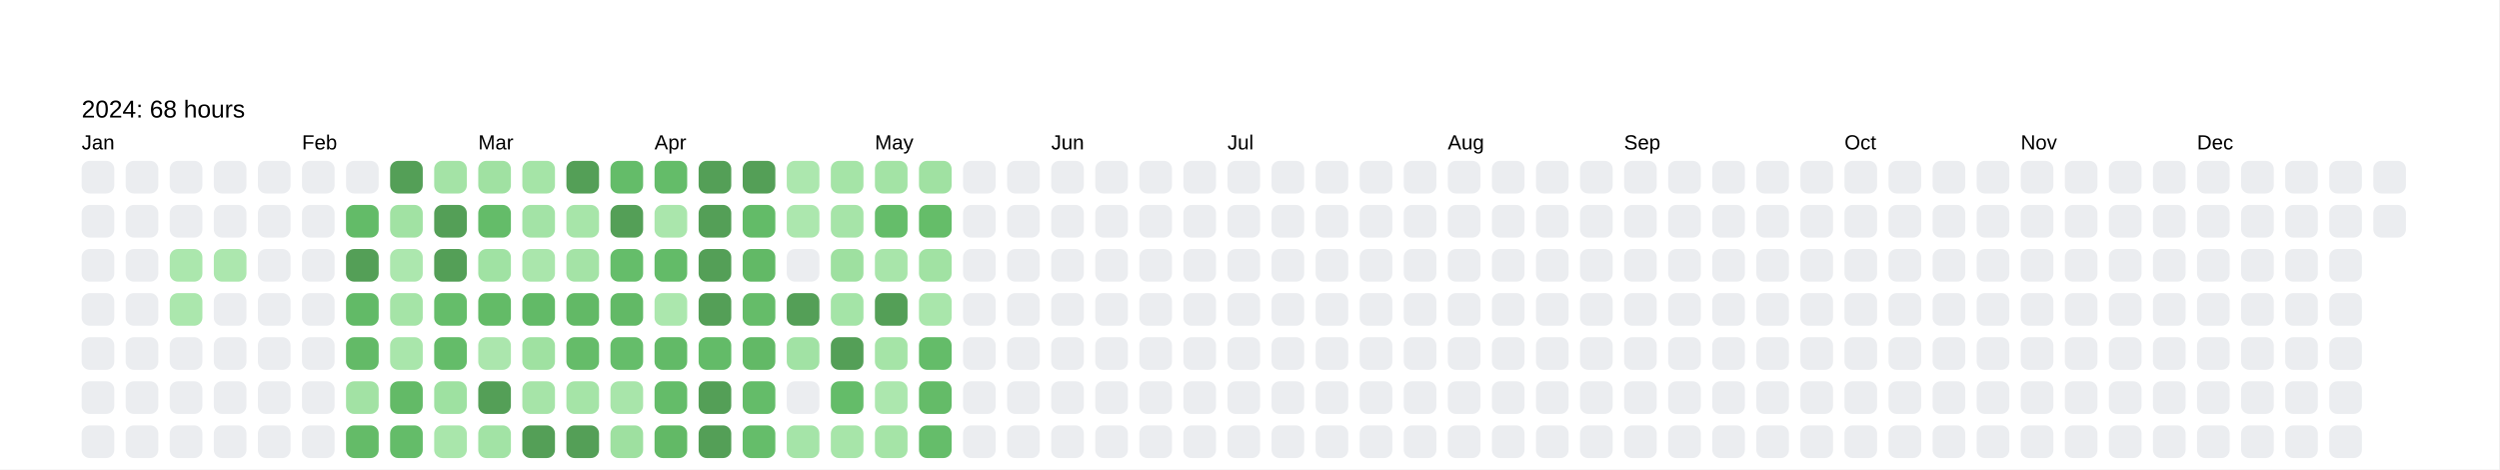
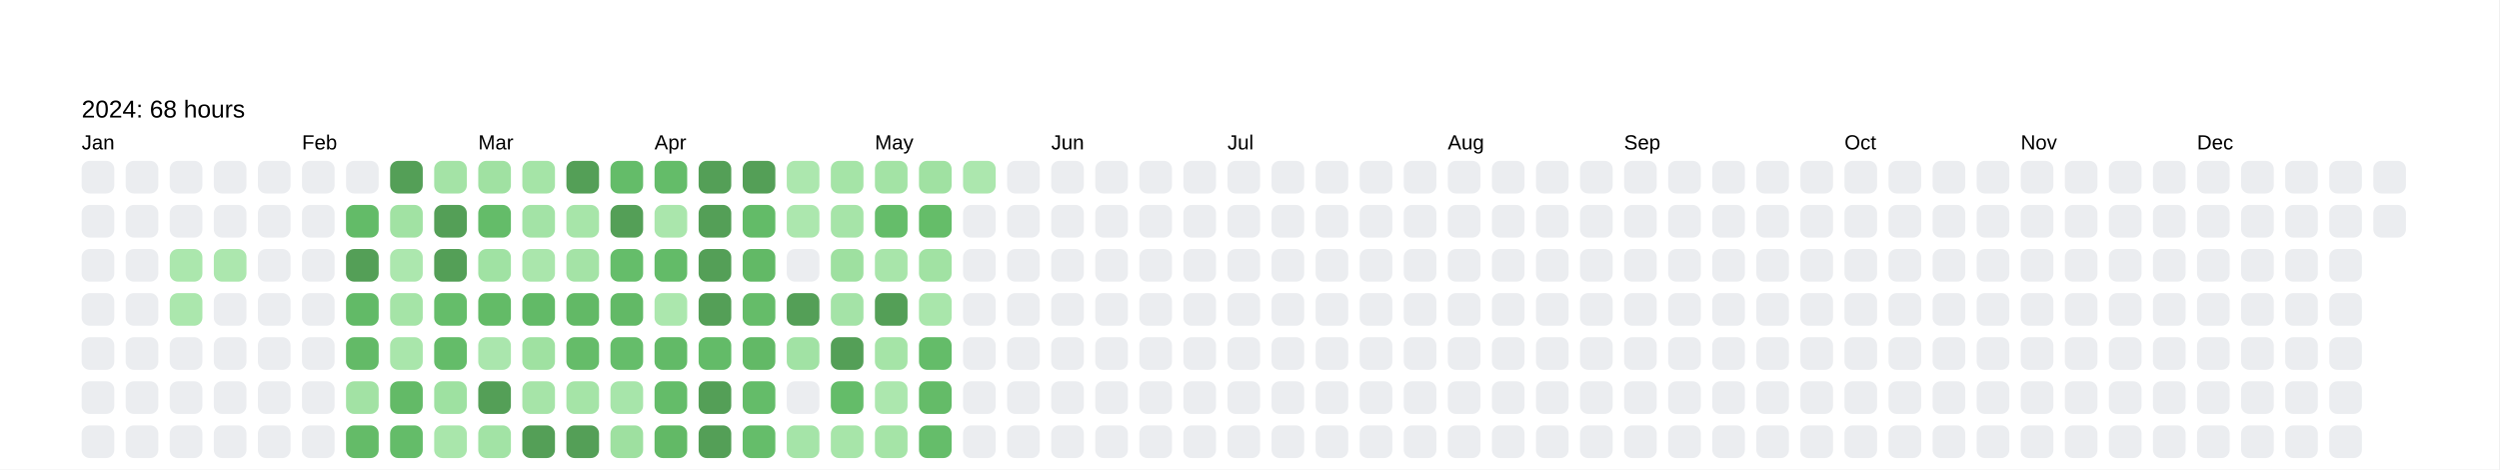
<svg xmlns="http://www.w3.org/2000/svg" baseProfile="full" height="57.5mm" version="1.1" viewBox="0,0,306.2,57.5" width="306.2mm">
  <defs />
  <rect fill="#FFFFFF" height="57.5" width="306.2" x="0" y="0" />
  <text fill="#000000" style="font-size:6px; font-family:Arial; font-weight:bold;" x="10" y="10" />
  <text fill="#000000" style="font-size:3px; font-family:Arial;" x="10" y="14.4">2024: 68 hours</text>
  <text fill="#000000" style="font-size:2.5px; font-family:Arial" x="10" y="18.3">Jan</text>
  <rect fill="#EBEDF0" height="4" rx="1" ry="1" width="4" x="10" y="19.7" />
  <rect fill="#EBEDF0" height="4" rx="1" ry="1" width="4" x="10" y="25.1" />
  <rect fill="#EBEDF0" height="4" rx="1" ry="1" width="4" x="10" y="30.5" />
  <rect fill="#EBEDF0" height="4" rx="1" ry="1" width="4" x="10" y="35.9" />
  <rect fill="#EBEDF0" height="4" rx="1" ry="1" width="4" x="10" y="41.3" />
  <rect fill="#EBEDF0" height="4" rx="1" ry="1" width="4" x="10" y="46.7" />
  <rect fill="#EBEDF0" height="4" rx="1" ry="1" width="4" x="10" y="52.1" />
  <rect fill="#EBEDF0" height="4" rx="1" ry="1" width="4" x="15.4" y="19.7" />
  <rect fill="#EBEDF0" height="4" rx="1" ry="1" width="4" x="15.4" y="25.1" />
  <rect fill="#EBEDF0" height="4" rx="1" ry="1" width="4" x="15.4" y="30.5" />
  <rect fill="#EBEDF0" height="4" rx="1" ry="1" width="4" x="15.4" y="35.9" />
  <rect fill="#EBEDF0" height="4" rx="1" ry="1" width="4" x="15.4" y="41.3" />
  <rect fill="#EBEDF0" height="4" rx="1" ry="1" width="4" x="15.4" y="46.7" />
  <rect fill="#EBEDF0" height="4" rx="1" ry="1" width="4" x="15.4" y="52.1" />
  <rect fill="#EBEDF0" height="4" rx="1" ry="1" width="4" x="20.8" y="19.7" />
  <rect fill="#EBEDF0" height="4" rx="1" ry="1" width="4" x="20.8" y="25.1" />
  <rect fill="#abe7ad" height="4" rx="1" ry="1" width="4" x="20.8" y="30.5" />
  <rect fill="#abe7ad" height="4" rx="1" ry="1" width="4" x="20.8" y="35.9" />
  <rect fill="#EBEDF0" height="4" rx="1" ry="1" width="4" x="20.8" y="41.3" />
  <rect fill="#EBEDF0" height="4" rx="1" ry="1" width="4" x="20.8" y="46.7" />
  <rect fill="#EBEDF0" height="4" rx="1" ry="1" width="4" x="20.8" y="52.1" />
  <rect fill="#EBEDF0" height="4" rx="1" ry="1" width="4" x="26.2" y="19.7" />
  <rect fill="#EBEDF0" height="4" rx="1" ry="1" width="4" x="26.2" y="25.1" />
  <rect fill="#ace7ae" height="4" rx="1" ry="1" width="4" x="26.2" y="30.5" />
  <rect fill="#EBEDF0" height="4" rx="1" ry="1" width="4" x="26.2" y="35.9" />
  <rect fill="#EBEDF0" height="4" rx="1" ry="1" width="4" x="26.2" y="41.3" />
  <rect fill="#EBEDF0" height="4" rx="1" ry="1" width="4" x="26.2" y="46.7" />
  <rect fill="#EBEDF0" height="4" rx="1" ry="1" width="4" x="26.2" y="52.1" />
  <rect fill="#EBEDF0" height="4" rx="1" ry="1" width="4" x="31.6" y="19.7" />
  <rect fill="#EBEDF0" height="4" rx="1" ry="1" width="4" x="31.6" y="25.1" />
  <rect fill="#EBEDF0" height="4" rx="1" ry="1" width="4" x="31.6" y="30.5" />
  <rect fill="#EBEDF0" height="4" rx="1" ry="1" width="4" x="31.6" y="35.9" />
  <rect fill="#EBEDF0" height="4" rx="1" ry="1" width="4" x="31.6" y="41.3" />
  <rect fill="#EBEDF0" height="4" rx="1" ry="1" width="4" x="31.6" y="46.7" />
  <rect fill="#EBEDF0" height="4" rx="1" ry="1" width="4" x="31.6" y="52.1" />
  <text fill="#000000" style="font-size:2.5px; font-family:Arial" x="37.0" y="18.3">Feb</text>
  <rect fill="#EBEDF0" height="4" rx="1" ry="1" width="4" x="37.0" y="19.7" />
  <rect fill="#EBEDF0" height="4" rx="1" ry="1" width="4" x="37.0" y="25.1" />
  <rect fill="#EBEDF0" height="4" rx="1" ry="1" width="4" x="37.0" y="30.5" />
  <rect fill="#EBEDF0" height="4" rx="1" ry="1" width="4" x="37.0" y="35.9" />
  <rect fill="#EBEDF0" height="4" rx="1" ry="1" width="4" x="37.0" y="41.3" />
  <rect fill="#EBEDF0" height="4" rx="1" ry="1" width="4" x="37.0" y="46.7" />
  <rect fill="#EBEDF0" height="4" rx="1" ry="1" width="4" x="37.0" y="52.1" />
  <rect fill="#EBEDF0" height="4" rx="1" ry="1" width="4" x="42.4" y="19.7" />
  <rect fill="#63bb68" height="4" rx="1" ry="1" width="4" x="42.4" y="25.1" />
  <rect fill="#549F57" height="4" rx="1" ry="1" width="4" x="42.4" y="30.5" />
  <rect fill="#62ba67" height="4" rx="1" ry="1" width="4" x="42.4" y="35.9" />
  <rect fill="#63ba67" height="4" rx="1" ry="1" width="4" x="42.4" y="41.3" />
  <rect fill="#a2e2a4" height="4" rx="1" ry="1" width="4" x="42.4" y="46.7" />
  <rect fill="#64bb68" height="4" rx="1" ry="1" width="4" x="42.4" y="52.1" />
  <rect fill="#549F57" height="4" rx="1" ry="1" width="4" x="47.8" y="19.7" />
  <rect fill="#a1e2a3" height="4" rx="1" ry="1" width="4" x="47.8" y="25.1" />
  <rect fill="#ace7ae" height="4" rx="1" ry="1" width="4" x="47.8" y="30.5" />
  <rect fill="#a5e4a7" height="4" rx="1" ry="1" width="4" x="47.8" y="35.9" />
  <rect fill="#a9e6ab" height="4" rx="1" ry="1" width="4" x="47.8" y="41.3" />
  <rect fill="#63ba67" height="4" rx="1" ry="1" width="4" x="47.8" y="46.7" />
  <rect fill="#64bc69" height="4" rx="1" ry="1" width="4" x="47.8" y="52.1" />
  <rect fill="#a4e3a6" height="4" rx="1" ry="1" width="4" x="53.2" y="19.7" />
  <rect fill="#549F57" height="4" rx="1" ry="1" width="4" x="53.2" y="25.1" />
  <rect fill="#549F57" height="4" rx="1" ry="1" width="4" x="53.2" y="30.5" />
  <rect fill="#65bd6a" height="4" rx="1" ry="1" width="4" x="53.2" y="35.9" />
  <rect fill="#64bc69" height="4" rx="1" ry="1" width="4" x="53.2" y="41.3" />
  <rect fill="#9ee1a1" height="4" rx="1" ry="1" width="4" x="53.2" y="46.7" />
  <rect fill="#a9e6ab" height="4" rx="1" ry="1" width="4" x="53.2" y="52.1" />
  <text fill="#000000" style="font-size:2.5px; font-family:Arial" x="58.6" y="18.3">Mar</text>
  <rect fill="#a0e1a2" height="4" rx="1" ry="1" width="4" x="58.6" y="19.7" />
  <rect fill="#64bc69" height="4" rx="1" ry="1" width="4" x="58.6" y="25.1" />
  <rect fill="#a0e2a3" height="4" rx="1" ry="1" width="4" x="58.6" y="30.5" />
  <rect fill="#63bb67" height="4" rx="1" ry="1" width="4" x="58.6" y="35.9" />
-   <rect fill="#abe6ad" height="4" rx="1" ry="1" width="4" x="58.6" y="41.3" />
+   <rect fill="#aae6ad" height="4" rx="1" ry="1" width="4" x="58.6" y="41.3" />
  <rect fill="#549F57" height="4" rx="1" ry="1" width="4" x="58.6" y="46.7" />
  <rect fill="#a2e3a5" height="4" rx="1" ry="1" width="4" x="58.6" y="52.1" />
  <rect fill="#a5e4a7" height="4" rx="1" ry="1" width="4" x="64" y="19.7" />
  <rect fill="#a3e3a6" height="4" rx="1" ry="1" width="4" x="64" y="25.1" />
  <rect fill="#aae6ac" height="4" rx="1" ry="1" width="4" x="64" y="30.5" />
  <rect fill="#62ba67" height="4" rx="1" ry="1" width="4" x="64" y="35.9" />
  <rect fill="#9fe1a1" height="4" rx="1" ry="1" width="4" x="64" y="41.3" />
  <rect fill="#a6e4a8" height="4" rx="1" ry="1" width="4" x="64" y="46.7" />
  <rect fill="#549F57" height="4" rx="1" ry="1" width="4" x="64" y="52.1" />
  <rect fill="#549F57" height="4" rx="1" ry="1" width="4" x="69.4" y="19.7" />
  <rect fill="#a7e5a9" height="4" rx="1" ry="1" width="4" x="69.4" y="25.1" />
  <rect fill="#a4e3a6" height="4" rx="1" ry="1" width="4" x="69.4" y="30.5" />
  <rect fill="#62b966" height="4" rx="1" ry="1" width="4" x="69.4" y="35.9" />
  <rect fill="#65bc69" height="4" rx="1" ry="1" width="4" x="69.4" y="41.3" />
  <rect fill="#a5e4a7" height="4" rx="1" ry="1" width="4" x="69.4" y="46.7" />
  <rect fill="#549F57" height="4" rx="1" ry="1" width="4" x="69.4" y="52.1" />
  <rect fill="#64bc69" height="4" rx="1" ry="1" width="4" x="74.8" y="19.7" />
  <rect fill="#549F57" height="4" rx="1" ry="1" width="4" x="74.8" y="25.1" />
  <rect fill="#65bd6a" height="4" rx="1" ry="1" width="4" x="74.8" y="30.5" />
  <rect fill="#62b966" height="4" rx="1" ry="1" width="4" x="74.8" y="35.9" />
  <rect fill="#65bd6a" height="4" rx="1" ry="1" width="4" x="74.8" y="41.3" />
-   <rect fill="#a8e5aa" height="4" rx="1" ry="1" width="4" x="74.8" y="46.7" />
+   <rect fill="#a7e5aa" height="4" rx="1" ry="1" width="4" x="74.8" y="46.7" />
  <rect fill="#9ee0a0" height="4" rx="1" ry="1" width="4" x="74.8" y="52.1" />
  <text fill="#000000" style="font-size:2.5px; font-family:Arial" x="80.2" y="18.3">Apr</text>
  <rect fill="#64bc69" height="4" rx="1" ry="1" width="4" x="80.2" y="19.7" />
  <rect fill="#aae6ac" height="4" rx="1" ry="1" width="4" x="80.2" y="25.1" />
  <rect fill="#63bb68" height="4" rx="1" ry="1" width="4" x="80.2" y="30.5" />
  <rect fill="#abe7ad" height="4" rx="1" ry="1" width="4" x="80.2" y="35.9" />
  <rect fill="#62ba67" height="4" rx="1" ry="1" width="4" x="80.2" y="41.3" />
  <rect fill="#64bc69" height="4" rx="1" ry="1" width="4" x="80.2" y="46.7" />
  <rect fill="#62b966" height="4" rx="1" ry="1" width="4" x="80.2" y="52.1" />
  <rect fill="#549F57" height="4" rx="1" ry="1" width="4" x="85.6" y="19.7" />
  <rect fill="#549F57" height="4" rx="1" ry="1" width="4" x="85.6" y="25.1" />
  <rect fill="#549F57" height="4" rx="1" ry="1" width="4" x="85.6" y="30.5" />
  <rect fill="#549F57" height="4" rx="1" ry="1" width="4" x="85.6" y="35.9" />
  <rect fill="#63bb68" height="4" rx="1" ry="1" width="4" x="85.6" y="41.3" />
  <rect fill="#549F57" height="4" rx="1" ry="1" width="4" x="85.6" y="46.7" />
  <rect fill="#549F57" height="4" rx="1" ry="1" width="4" x="85.6" y="52.1" />
  <rect fill="#549F57" height="4" rx="1" ry="1" width="4" x="91" y="19.7" />
  <rect fill="#63bb68" height="4" rx="1" ry="1" width="4" x="91" y="25.1" />
  <rect fill="#62b966" height="4" rx="1" ry="1" width="4" x="91" y="30.5" />
  <rect fill="#65bc69" height="4" rx="1" ry="1" width="4" x="91" y="35.9" />
  <rect fill="#62b966" height="4" rx="1" ry="1" width="4" x="91" y="41.3" />
  <rect fill="#64bc69" height="4" rx="1" ry="1" width="4" x="91" y="46.7" />
  <rect fill="#65bd6a" height="4" rx="1" ry="1" width="4" x="91" y="52.1" />
  <rect fill="#ace7ae" height="4" rx="1" ry="1" width="4" x="96.4" y="19.7" />
  <rect fill="#ace7ae" height="4" rx="1" ry="1" width="4" x="96.4" y="25.1" />
  <rect fill="#EBEDF0" height="4" rx="1" ry="1" width="4" x="96.4" y="30.5" />
  <rect fill="#549F57" height="4" rx="1" ry="1" width="4" x="96.4" y="35.9" />
  <rect fill="#a1e2a4" height="4" rx="1" ry="1" width="4" x="96.4" y="41.3" />
  <rect fill="#EBEDF0" height="4" rx="1" ry="1" width="4" x="96.4" y="46.7" />
  <rect fill="#a5e4a8" height="4" rx="1" ry="1" width="4" x="96.4" y="52.1" />
  <rect fill="#a5e4a7" height="4" rx="1" ry="1" width="4" x="101.8" y="19.7" />
  <rect fill="#a6e4a8" height="4" rx="1" ry="1" width="4" x="101.8" y="25.1" />
  <rect fill="#9ee0a0" height="4" rx="1" ry="1" width="4" x="101.8" y="30.5" />
-   <rect fill="#a4e4a7" height="4" rx="1" ry="1" width="4" x="101.8" y="35.9" />
+   <rect fill="#a4e3a7" height="4" rx="1" ry="1" width="4" x="101.8" y="35.9" />
  <rect fill="#549F57" height="4" rx="1" ry="1" width="4" x="101.8" y="41.3" />
  <rect fill="#64bc69" height="4" rx="1" ry="1" width="4" x="101.8" y="46.7" />
  <rect fill="#a7e5a9" height="4" rx="1" ry="1" width="4" x="101.8" y="52.1" />
  <text fill="#000000" style="font-size:2.5px; font-family:Arial" x="107.2" y="18.3">May</text>
  <rect fill="#a3e3a5" height="4" rx="1" ry="1" width="4" x="107.2" y="19.7" />
  <rect fill="#65bd6a" height="4" rx="1" ry="1" width="4" x="107.2" y="25.1" />
  <rect fill="#a8e5aa" height="4" rx="1" ry="1" width="4" x="107.2" y="30.5" />
  <rect fill="#549F57" height="4" rx="1" ry="1" width="4" x="107.2" y="35.9" />
  <rect fill="#a5e4a7" height="4" rx="1" ry="1" width="4" x="107.2" y="41.3" />
  <rect fill="#ace7ae" height="4" rx="1" ry="1" width="4" x="107.2" y="46.7" />
  <rect fill="#a5e4a7" height="4" rx="1" ry="1" width="4" x="107.2" y="52.1" />
  <rect fill="#a0e1a2" height="4" rx="1" ry="1" width="4" x="112.6" y="19.7" />
  <rect fill="#65bd69" height="4" rx="1" ry="1" width="4" x="112.6" y="25.1" />
  <rect fill="#a1e2a3" height="4" rx="1" ry="1" width="4" x="112.6" y="30.5" />
  <rect fill="#a9e6ab" height="4" rx="1" ry="1" width="4" x="112.6" y="35.9" />
  <rect fill="#64bc69" height="4" rx="1" ry="1" width="4" x="112.6" y="41.3" />
  <rect fill="#64bb68" height="4" rx="1" ry="1" width="4" x="112.6" y="46.7" />
  <rect fill="#65bd6a" height="4" rx="1" ry="1" width="4" x="112.6" y="52.1" />
-   <rect fill="#EBEDF0" height="4" rx="1" ry="1" width="4" x="118" y="19.7" />
+   <rect fill="#ace7ae" height="4" rx="1" ry="1" width="4" x="118" y="19.7" />
  <rect fill="#EBEDF0" height="4" rx="1" ry="1" width="4" x="118" y="25.1" />
  <rect fill="#EBEDF0" height="4" rx="1" ry="1" width="4" x="118" y="30.5" />
  <rect fill="#EBEDF0" height="4" rx="1" ry="1" width="4" x="118" y="35.9" />
  <rect fill="#EBEDF0" height="4" rx="1" ry="1" width="4" x="118" y="41.3" />
  <rect fill="#EBEDF0" height="4" rx="1" ry="1" width="4" x="118" y="46.7" />
  <rect fill="#EBEDF0" height="4" rx="1" ry="1" width="4" x="118" y="52.1" />
  <rect fill="#EBEDF0" height="4" rx="1" ry="1" width="4" x="123.4" y="19.7" />
  <rect fill="#EBEDF0" height="4" rx="1" ry="1" width="4" x="123.4" y="25.1" />
  <rect fill="#EBEDF0" height="4" rx="1" ry="1" width="4" x="123.4" y="30.5" />
  <rect fill="#EBEDF0" height="4" rx="1" ry="1" width="4" x="123.4" y="35.9" />
  <rect fill="#EBEDF0" height="4" rx="1" ry="1" width="4" x="123.4" y="41.3" />
  <rect fill="#EBEDF0" height="4" rx="1" ry="1" width="4" x="123.4" y="46.7" />
  <rect fill="#EBEDF0" height="4" rx="1" ry="1" width="4" x="123.4" y="52.1" />
  <text fill="#000000" style="font-size:2.5px; font-family:Arial" x="128.8" y="18.3">Jun</text>
  <rect fill="#EBEDF0" height="4" rx="1" ry="1" width="4" x="128.8" y="19.7" />
  <rect fill="#EBEDF0" height="4" rx="1" ry="1" width="4" x="128.8" y="25.1" />
  <rect fill="#EBEDF0" height="4" rx="1" ry="1" width="4" x="128.8" y="30.5" />
  <rect fill="#EBEDF0" height="4" rx="1" ry="1" width="4" x="128.8" y="35.9" />
  <rect fill="#EBEDF0" height="4" rx="1" ry="1" width="4" x="128.8" y="41.3" />
  <rect fill="#EBEDF0" height="4" rx="1" ry="1" width="4" x="128.8" y="46.7" />
  <rect fill="#EBEDF0" height="4" rx="1" ry="1" width="4" x="128.8" y="52.1" />
  <rect fill="#EBEDF0" height="4" rx="1" ry="1" width="4" x="134.2" y="19.7" />
  <rect fill="#EBEDF0" height="4" rx="1" ry="1" width="4" x="134.2" y="25.1" />
  <rect fill="#EBEDF0" height="4" rx="1" ry="1" width="4" x="134.2" y="30.5" />
  <rect fill="#EBEDF0" height="4" rx="1" ry="1" width="4" x="134.2" y="35.9" />
  <rect fill="#EBEDF0" height="4" rx="1" ry="1" width="4" x="134.2" y="41.3" />
  <rect fill="#EBEDF0" height="4" rx="1" ry="1" width="4" x="134.2" y="46.7" />
  <rect fill="#EBEDF0" height="4" rx="1" ry="1" width="4" x="134.2" y="52.1" />
  <rect fill="#EBEDF0" height="4" rx="1" ry="1" width="4" x="139.6" y="19.7" />
  <rect fill="#EBEDF0" height="4" rx="1" ry="1" width="4" x="139.6" y="25.1" />
  <rect fill="#EBEDF0" height="4" rx="1" ry="1" width="4" x="139.6" y="30.5" />
  <rect fill="#EBEDF0" height="4" rx="1" ry="1" width="4" x="139.6" y="35.9" />
  <rect fill="#EBEDF0" height="4" rx="1" ry="1" width="4" x="139.6" y="41.3" />
  <rect fill="#EBEDF0" height="4" rx="1" ry="1" width="4" x="139.6" y="46.7" />
  <rect fill="#EBEDF0" height="4" rx="1" ry="1" width="4" x="139.6" y="52.1" />
  <rect fill="#EBEDF0" height="4" rx="1" ry="1" width="4" x="145" y="19.7" />
  <rect fill="#EBEDF0" height="4" rx="1" ry="1" width="4" x="145" y="25.1" />
  <rect fill="#EBEDF0" height="4" rx="1" ry="1" width="4" x="145" y="30.5" />
  <rect fill="#EBEDF0" height="4" rx="1" ry="1" width="4" x="145" y="35.9" />
  <rect fill="#EBEDF0" height="4" rx="1" ry="1" width="4" x="145" y="41.3" />
  <rect fill="#EBEDF0" height="4" rx="1" ry="1" width="4" x="145" y="46.7" />
  <rect fill="#EBEDF0" height="4" rx="1" ry="1" width="4" x="145" y="52.1" />
  <text fill="#000000" style="font-size:2.5px; font-family:Arial" x="150.4" y="18.3">Jul</text>
  <rect fill="#EBEDF0" height="4" rx="1" ry="1" width="4" x="150.4" y="19.7" />
  <rect fill="#EBEDF0" height="4" rx="1" ry="1" width="4" x="150.4" y="25.1" />
  <rect fill="#EBEDF0" height="4" rx="1" ry="1" width="4" x="150.4" y="30.5" />
  <rect fill="#EBEDF0" height="4" rx="1" ry="1" width="4" x="150.4" y="35.9" />
  <rect fill="#EBEDF0" height="4" rx="1" ry="1" width="4" x="150.4" y="41.3" />
  <rect fill="#EBEDF0" height="4" rx="1" ry="1" width="4" x="150.4" y="46.7" />
  <rect fill="#EBEDF0" height="4" rx="1" ry="1" width="4" x="150.4" y="52.1" />
  <rect fill="#EBEDF0" height="4" rx="1" ry="1" width="4" x="155.8" y="19.7" />
  <rect fill="#EBEDF0" height="4" rx="1" ry="1" width="4" x="155.8" y="25.1" />
  <rect fill="#EBEDF0" height="4" rx="1" ry="1" width="4" x="155.8" y="30.5" />
  <rect fill="#EBEDF0" height="4" rx="1" ry="1" width="4" x="155.8" y="35.9" />
  <rect fill="#EBEDF0" height="4" rx="1" ry="1" width="4" x="155.8" y="41.3" />
  <rect fill="#EBEDF0" height="4" rx="1" ry="1" width="4" x="155.8" y="46.7" />
  <rect fill="#EBEDF0" height="4" rx="1" ry="1" width="4" x="155.8" y="52.1" />
  <rect fill="#EBEDF0" height="4" rx="1" ry="1" width="4" x="161.2" y="19.7" />
  <rect fill="#EBEDF0" height="4" rx="1" ry="1" width="4" x="161.2" y="25.1" />
  <rect fill="#EBEDF0" height="4" rx="1" ry="1" width="4" x="161.2" y="30.5" />
  <rect fill="#EBEDF0" height="4" rx="1" ry="1" width="4" x="161.2" y="35.9" />
  <rect fill="#EBEDF0" height="4" rx="1" ry="1" width="4" x="161.2" y="41.3" />
  <rect fill="#EBEDF0" height="4" rx="1" ry="1" width="4" x="161.2" y="46.7" />
  <rect fill="#EBEDF0" height="4" rx="1" ry="1" width="4" x="161.2" y="52.1" />
  <rect fill="#EBEDF0" height="4" rx="1" ry="1" width="4" x="166.6" y="19.7" />
  <rect fill="#EBEDF0" height="4" rx="1" ry="1" width="4" x="166.6" y="25.1" />
  <rect fill="#EBEDF0" height="4" rx="1" ry="1" width="4" x="166.6" y="30.5" />
  <rect fill="#EBEDF0" height="4" rx="1" ry="1" width="4" x="166.6" y="35.9" />
  <rect fill="#EBEDF0" height="4" rx="1" ry="1" width="4" x="166.6" y="41.3" />
  <rect fill="#EBEDF0" height="4" rx="1" ry="1" width="4" x="166.6" y="46.7" />
  <rect fill="#EBEDF0" height="4" rx="1" ry="1" width="4" x="166.6" y="52.1" />
  <rect fill="#EBEDF0" height="4" rx="1" ry="1" width="4" x="172" y="19.7" />
  <rect fill="#EBEDF0" height="4" rx="1" ry="1" width="4" x="172" y="25.1" />
  <rect fill="#EBEDF0" height="4" rx="1" ry="1" width="4" x="172" y="30.5" />
  <rect fill="#EBEDF0" height="4" rx="1" ry="1" width="4" x="172" y="35.9" />
  <rect fill="#EBEDF0" height="4" rx="1" ry="1" width="4" x="172" y="41.3" />
  <rect fill="#EBEDF0" height="4" rx="1" ry="1" width="4" x="172" y="46.7" />
  <rect fill="#EBEDF0" height="4" rx="1" ry="1" width="4" x="172" y="52.1" />
  <text fill="#000000" style="font-size:2.5px; font-family:Arial" x="177.4" y="18.3">Aug</text>
  <rect fill="#EBEDF0" height="4" rx="1" ry="1" width="4" x="177.4" y="19.7" />
  <rect fill="#EBEDF0" height="4" rx="1" ry="1" width="4" x="177.4" y="25.1" />
  <rect fill="#EBEDF0" height="4" rx="1" ry="1" width="4" x="177.4" y="30.5" />
  <rect fill="#EBEDF0" height="4" rx="1" ry="1" width="4" x="177.4" y="35.9" />
  <rect fill="#EBEDF0" height="4" rx="1" ry="1" width="4" x="177.4" y="41.3" />
  <rect fill="#EBEDF0" height="4" rx="1" ry="1" width="4" x="177.4" y="46.7" />
  <rect fill="#EBEDF0" height="4" rx="1" ry="1" width="4" x="177.4" y="52.1" />
  <rect fill="#EBEDF0" height="4" rx="1" ry="1" width="4" x="182.8" y="19.7" />
  <rect fill="#EBEDF0" height="4" rx="1" ry="1" width="4" x="182.8" y="25.1" />
  <rect fill="#EBEDF0" height="4" rx="1" ry="1" width="4" x="182.8" y="30.5" />
  <rect fill="#EBEDF0" height="4" rx="1" ry="1" width="4" x="182.8" y="35.9" />
  <rect fill="#EBEDF0" height="4" rx="1" ry="1" width="4" x="182.8" y="41.3" />
  <rect fill="#EBEDF0" height="4" rx="1" ry="1" width="4" x="182.8" y="46.7" />
  <rect fill="#EBEDF0" height="4" rx="1" ry="1" width="4" x="182.8" y="52.1" />
  <rect fill="#EBEDF0" height="4" rx="1" ry="1" width="4" x="188.2" y="19.7" />
  <rect fill="#EBEDF0" height="4" rx="1" ry="1" width="4" x="188.2" y="25.1" />
  <rect fill="#EBEDF0" height="4" rx="1" ry="1" width="4" x="188.2" y="30.5" />
  <rect fill="#EBEDF0" height="4" rx="1" ry="1" width="4" x="188.2" y="35.9" />
  <rect fill="#EBEDF0" height="4" rx="1" ry="1" width="4" x="188.2" y="41.3" />
  <rect fill="#EBEDF0" height="4" rx="1" ry="1" width="4" x="188.2" y="46.7" />
  <rect fill="#EBEDF0" height="4" rx="1" ry="1" width="4" x="188.2" y="52.1" />
  <rect fill="#EBEDF0" height="4" rx="1" ry="1" width="4" x="193.6" y="19.7" />
  <rect fill="#EBEDF0" height="4" rx="1" ry="1" width="4" x="193.6" y="25.1" />
  <rect fill="#EBEDF0" height="4" rx="1" ry="1" width="4" x="193.6" y="30.5" />
  <rect fill="#EBEDF0" height="4" rx="1" ry="1" width="4" x="193.6" y="35.9" />
  <rect fill="#EBEDF0" height="4" rx="1" ry="1" width="4" x="193.6" y="41.3" />
  <rect fill="#EBEDF0" height="4" rx="1" ry="1" width="4" x="193.6" y="46.7" />
  <rect fill="#EBEDF0" height="4" rx="1" ry="1" width="4" x="193.6" y="52.1" />
  <text fill="#000000" style="font-size:2.5px; font-family:Arial" x="199" y="18.3">Sep</text>
  <rect fill="#EBEDF0" height="4" rx="1" ry="1" width="4" x="199" y="19.7" />
  <rect fill="#EBEDF0" height="4" rx="1" ry="1" width="4" x="199" y="25.1" />
  <rect fill="#EBEDF0" height="4" rx="1" ry="1" width="4" x="199" y="30.5" />
  <rect fill="#EBEDF0" height="4" rx="1" ry="1" width="4" x="199" y="35.9" />
  <rect fill="#EBEDF0" height="4" rx="1" ry="1" width="4" x="199" y="41.3" />
  <rect fill="#EBEDF0" height="4" rx="1" ry="1" width="4" x="199" y="46.7" />
  <rect fill="#EBEDF0" height="4" rx="1" ry="1" width="4" x="199" y="52.1" />
  <rect fill="#EBEDF0" height="4" rx="1" ry="1" width="4" x="204.4" y="19.7" />
  <rect fill="#EBEDF0" height="4" rx="1" ry="1" width="4" x="204.4" y="25.1" />
  <rect fill="#EBEDF0" height="4" rx="1" ry="1" width="4" x="204.4" y="30.5" />
  <rect fill="#EBEDF0" height="4" rx="1" ry="1" width="4" x="204.4" y="35.9" />
  <rect fill="#EBEDF0" height="4" rx="1" ry="1" width="4" x="204.4" y="41.3" />
  <rect fill="#EBEDF0" height="4" rx="1" ry="1" width="4" x="204.4" y="46.7" />
  <rect fill="#EBEDF0" height="4" rx="1" ry="1" width="4" x="204.4" y="52.1" />
  <rect fill="#EBEDF0" height="4" rx="1" ry="1" width="4" x="209.8" y="19.7" />
  <rect fill="#EBEDF0" height="4" rx="1" ry="1" width="4" x="209.8" y="25.1" />
  <rect fill="#EBEDF0" height="4" rx="1" ry="1" width="4" x="209.8" y="30.5" />
  <rect fill="#EBEDF0" height="4" rx="1" ry="1" width="4" x="209.8" y="35.9" />
  <rect fill="#EBEDF0" height="4" rx="1" ry="1" width="4" x="209.8" y="41.3" />
  <rect fill="#EBEDF0" height="4" rx="1" ry="1" width="4" x="209.8" y="46.7" />
  <rect fill="#EBEDF0" height="4" rx="1" ry="1" width="4" x="209.8" y="52.1" />
  <rect fill="#EBEDF0" height="4" rx="1" ry="1" width="4" x="215.2" y="19.7" />
  <rect fill="#EBEDF0" height="4" rx="1" ry="1" width="4" x="215.2" y="25.1" />
  <rect fill="#EBEDF0" height="4" rx="1" ry="1" width="4" x="215.2" y="30.5" />
  <rect fill="#EBEDF0" height="4" rx="1" ry="1" width="4" x="215.2" y="35.9" />
  <rect fill="#EBEDF0" height="4" rx="1" ry="1" width="4" x="215.2" y="41.3" />
  <rect fill="#EBEDF0" height="4" rx="1" ry="1" width="4" x="215.2" y="46.7" />
  <rect fill="#EBEDF0" height="4" rx="1" ry="1" width="4" x="215.2" y="52.1" />
  <rect fill="#EBEDF0" height="4" rx="1" ry="1" width="4" x="220.6" y="19.7" />
  <rect fill="#EBEDF0" height="4" rx="1" ry="1" width="4" x="220.6" y="25.1" />
  <rect fill="#EBEDF0" height="4" rx="1" ry="1" width="4" x="220.6" y="30.5" />
  <rect fill="#EBEDF0" height="4" rx="1" ry="1" width="4" x="220.6" y="35.9" />
  <rect fill="#EBEDF0" height="4" rx="1" ry="1" width="4" x="220.6" y="41.3" />
  <rect fill="#EBEDF0" height="4" rx="1" ry="1" width="4" x="220.6" y="46.7" />
  <rect fill="#EBEDF0" height="4" rx="1" ry="1" width="4" x="220.6" y="52.1" />
  <text fill="#000000" style="font-size:2.5px; font-family:Arial" x="226" y="18.3">Oct</text>
  <rect fill="#EBEDF0" height="4" rx="1" ry="1" width="4" x="226" y="19.7" />
  <rect fill="#EBEDF0" height="4" rx="1" ry="1" width="4" x="226" y="25.1" />
  <rect fill="#EBEDF0" height="4" rx="1" ry="1" width="4" x="226" y="30.5" />
  <rect fill="#EBEDF0" height="4" rx="1" ry="1" width="4" x="226" y="35.9" />
  <rect fill="#EBEDF0" height="4" rx="1" ry="1" width="4" x="226" y="41.3" />
  <rect fill="#EBEDF0" height="4" rx="1" ry="1" width="4" x="226" y="46.7" />
  <rect fill="#EBEDF0" height="4" rx="1" ry="1" width="4" x="226" y="52.1" />
  <rect fill="#EBEDF0" height="4" rx="1" ry="1" width="4" x="231.4" y="19.7" />
  <rect fill="#EBEDF0" height="4" rx="1" ry="1" width="4" x="231.4" y="25.1" />
  <rect fill="#EBEDF0" height="4" rx="1" ry="1" width="4" x="231.4" y="30.5" />
  <rect fill="#EBEDF0" height="4" rx="1" ry="1" width="4" x="231.4" y="35.9" />
  <rect fill="#EBEDF0" height="4" rx="1" ry="1" width="4" x="231.4" y="41.3" />
  <rect fill="#EBEDF0" height="4" rx="1" ry="1" width="4" x="231.4" y="46.7" />
  <rect fill="#EBEDF0" height="4" rx="1" ry="1" width="4" x="231.4" y="52.1" />
  <rect fill="#EBEDF0" height="4" rx="1" ry="1" width="4" x="236.8" y="19.7" />
  <rect fill="#EBEDF0" height="4" rx="1" ry="1" width="4" x="236.8" y="25.1" />
  <rect fill="#EBEDF0" height="4" rx="1" ry="1" width="4" x="236.8" y="30.5" />
  <rect fill="#EBEDF0" height="4" rx="1" ry="1" width="4" x="236.8" y="35.9" />
  <rect fill="#EBEDF0" height="4" rx="1" ry="1" width="4" x="236.8" y="41.3" />
  <rect fill="#EBEDF0" height="4" rx="1" ry="1" width="4" x="236.8" y="46.7" />
  <rect fill="#EBEDF0" height="4" rx="1" ry="1" width="4" x="236.8" y="52.1" />
  <rect fill="#EBEDF0" height="4" rx="1" ry="1" width="4" x="242.2" y="19.7" />
  <rect fill="#EBEDF0" height="4" rx="1" ry="1" width="4" x="242.2" y="25.1" />
  <rect fill="#EBEDF0" height="4" rx="1" ry="1" width="4" x="242.2" y="30.5" />
  <rect fill="#EBEDF0" height="4" rx="1" ry="1" width="4" x="242.2" y="35.9" />
  <rect fill="#EBEDF0" height="4" rx="1" ry="1" width="4" x="242.2" y="41.3" />
  <rect fill="#EBEDF0" height="4" rx="1" ry="1" width="4" x="242.2" y="46.7" />
  <rect fill="#EBEDF0" height="4" rx="1" ry="1" width="4" x="242.2" y="52.1" />
  <text fill="#000000" style="font-size:2.5px; font-family:Arial" x="247.6" y="18.3">Nov</text>
  <rect fill="#EBEDF0" height="4" rx="1" ry="1" width="4" x="247.6" y="19.7" />
  <rect fill="#EBEDF0" height="4" rx="1" ry="1" width="4" x="247.6" y="25.1" />
  <rect fill="#EBEDF0" height="4" rx="1" ry="1" width="4" x="247.6" y="30.5" />
  <rect fill="#EBEDF0" height="4" rx="1" ry="1" width="4" x="247.6" y="35.9" />
  <rect fill="#EBEDF0" height="4" rx="1" ry="1" width="4" x="247.6" y="41.3" />
  <rect fill="#EBEDF0" height="4" rx="1" ry="1" width="4" x="247.6" y="46.7" />
  <rect fill="#EBEDF0" height="4" rx="1" ry="1" width="4" x="247.6" y="52.1" />
  <rect fill="#EBEDF0" height="4" rx="1" ry="1" width="4" x="253" y="19.7" />
  <rect fill="#EBEDF0" height="4" rx="1" ry="1" width="4" x="253" y="25.1" />
  <rect fill="#EBEDF0" height="4" rx="1" ry="1" width="4" x="253" y="30.5" />
  <rect fill="#EBEDF0" height="4" rx="1" ry="1" width="4" x="253" y="35.9" />
  <rect fill="#EBEDF0" height="4" rx="1" ry="1" width="4" x="253" y="41.3" />
  <rect fill="#EBEDF0" height="4" rx="1" ry="1" width="4" x="253" y="46.7" />
  <rect fill="#EBEDF0" height="4" rx="1" ry="1" width="4" x="253" y="52.1" />
  <rect fill="#EBEDF0" height="4" rx="1" ry="1" width="4" x="258.4" y="19.7" />
  <rect fill="#EBEDF0" height="4" rx="1" ry="1" width="4" x="258.4" y="25.1" />
  <rect fill="#EBEDF0" height="4" rx="1" ry="1" width="4" x="258.4" y="30.5" />
  <rect fill="#EBEDF0" height="4" rx="1" ry="1" width="4" x="258.4" y="35.9" />
  <rect fill="#EBEDF0" height="4" rx="1" ry="1" width="4" x="258.4" y="41.3" />
  <rect fill="#EBEDF0" height="4" rx="1" ry="1" width="4" x="258.4" y="46.7" />
  <rect fill="#EBEDF0" height="4" rx="1" ry="1" width="4" x="258.4" y="52.1" />
  <rect fill="#EBEDF0" height="4" rx="1" ry="1" width="4" x="263.8" y="19.7" />
  <rect fill="#EBEDF0" height="4" rx="1" ry="1" width="4" x="263.8" y="25.1" />
  <rect fill="#EBEDF0" height="4" rx="1" ry="1" width="4" x="263.8" y="30.5" />
  <rect fill="#EBEDF0" height="4" rx="1" ry="1" width="4" x="263.8" y="35.9" />
  <rect fill="#EBEDF0" height="4" rx="1" ry="1" width="4" x="263.8" y="41.3" />
  <rect fill="#EBEDF0" height="4" rx="1" ry="1" width="4" x="263.8" y="46.7" />
  <rect fill="#EBEDF0" height="4" rx="1" ry="1" width="4" x="263.8" y="52.1" />
  <text fill="#000000" style="font-size:2.5px; font-family:Arial" x="269.2" y="18.3">Dec</text>
  <rect fill="#EBEDF0" height="4" rx="1" ry="1" width="4" x="269.2" y="19.7" />
  <rect fill="#EBEDF0" height="4" rx="1" ry="1" width="4" x="269.2" y="25.1" />
  <rect fill="#EBEDF0" height="4" rx="1" ry="1" width="4" x="269.2" y="30.5" />
  <rect fill="#EBEDF0" height="4" rx="1" ry="1" width="4" x="269.2" y="35.9" />
  <rect fill="#EBEDF0" height="4" rx="1" ry="1" width="4" x="269.2" y="41.3" />
  <rect fill="#EBEDF0" height="4" rx="1" ry="1" width="4" x="269.2" y="46.7" />
  <rect fill="#EBEDF0" height="4" rx="1" ry="1" width="4" x="269.2" y="52.1" />
  <rect fill="#EBEDF0" height="4" rx="1" ry="1" width="4" x="274.6" y="19.7" />
  <rect fill="#EBEDF0" height="4" rx="1" ry="1" width="4" x="274.6" y="25.1" />
  <rect fill="#EBEDF0" height="4" rx="1" ry="1" width="4" x="274.6" y="30.5" />
  <rect fill="#EBEDF0" height="4" rx="1" ry="1" width="4" x="274.6" y="35.9" />
  <rect fill="#EBEDF0" height="4" rx="1" ry="1" width="4" x="274.6" y="41.3" />
  <rect fill="#EBEDF0" height="4" rx="1" ry="1" width="4" x="274.6" y="46.7" />
  <rect fill="#EBEDF0" height="4" rx="1" ry="1" width="4" x="274.6" y="52.1" />
  <rect fill="#EBEDF0" height="4" rx="1" ry="1" width="4" x="280" y="19.7" />
  <rect fill="#EBEDF0" height="4" rx="1" ry="1" width="4" x="280" y="25.1" />
  <rect fill="#EBEDF0" height="4" rx="1" ry="1" width="4" x="280" y="30.5" />
  <rect fill="#EBEDF0" height="4" rx="1" ry="1" width="4" x="280" y="35.9" />
  <rect fill="#EBEDF0" height="4" rx="1" ry="1" width="4" x="280" y="41.3" />
  <rect fill="#EBEDF0" height="4" rx="1" ry="1" width="4" x="280" y="46.7" />
  <rect fill="#EBEDF0" height="4" rx="1" ry="1" width="4" x="280" y="52.1" />
  <rect fill="#EBEDF0" height="4" rx="1" ry="1" width="4" x="285.4" y="19.7" />
  <rect fill="#EBEDF0" height="4" rx="1" ry="1" width="4" x="285.4" y="25.1" />
  <rect fill="#EBEDF0" height="4" rx="1" ry="1" width="4" x="285.4" y="30.5" />
  <rect fill="#EBEDF0" height="4" rx="1" ry="1" width="4" x="285.4" y="35.9" />
  <rect fill="#EBEDF0" height="4" rx="1" ry="1" width="4" x="285.4" y="41.3" />
  <rect fill="#EBEDF0" height="4" rx="1" ry="1" width="4" x="285.4" y="46.7" />
  <rect fill="#EBEDF0" height="4" rx="1" ry="1" width="4" x="285.4" y="52.1" />
  <rect fill="#EBEDF0" height="4" rx="1" ry="1" width="4" x="290.8" y="19.7" />
  <rect fill="#EBEDF0" height="4" rx="1" ry="1" width="4" x="290.8" y="25.1" />
</svg>
